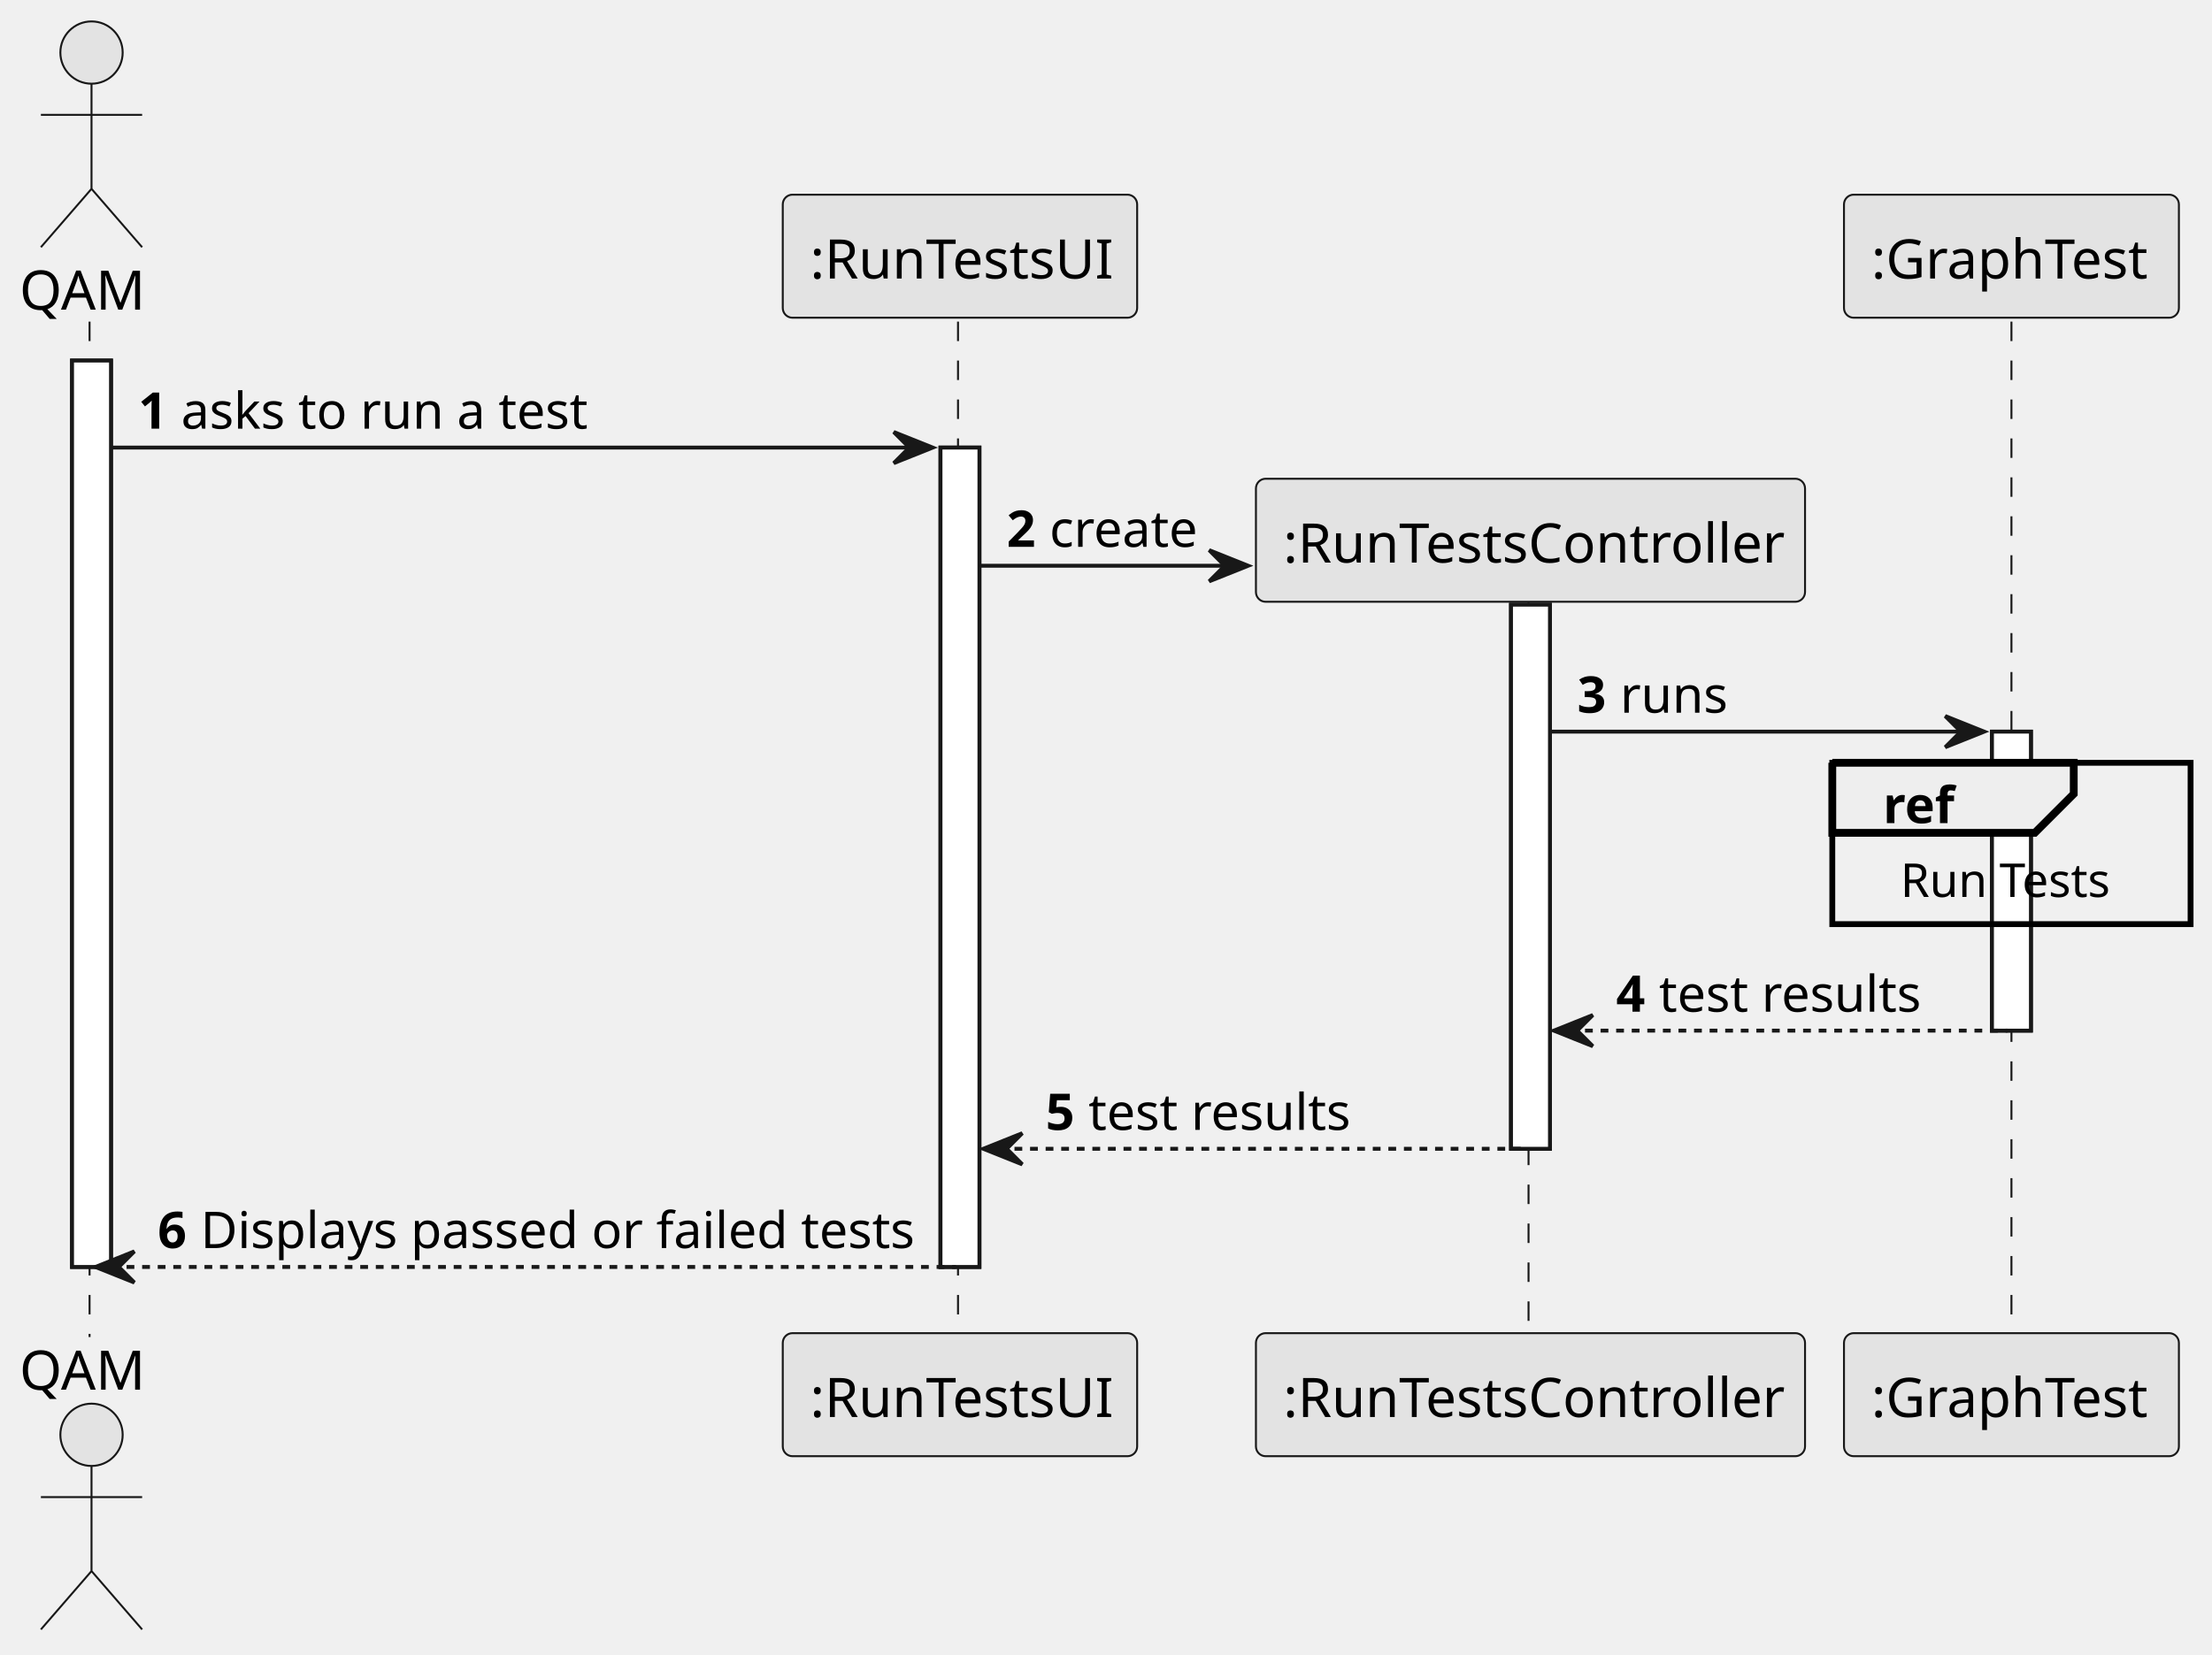
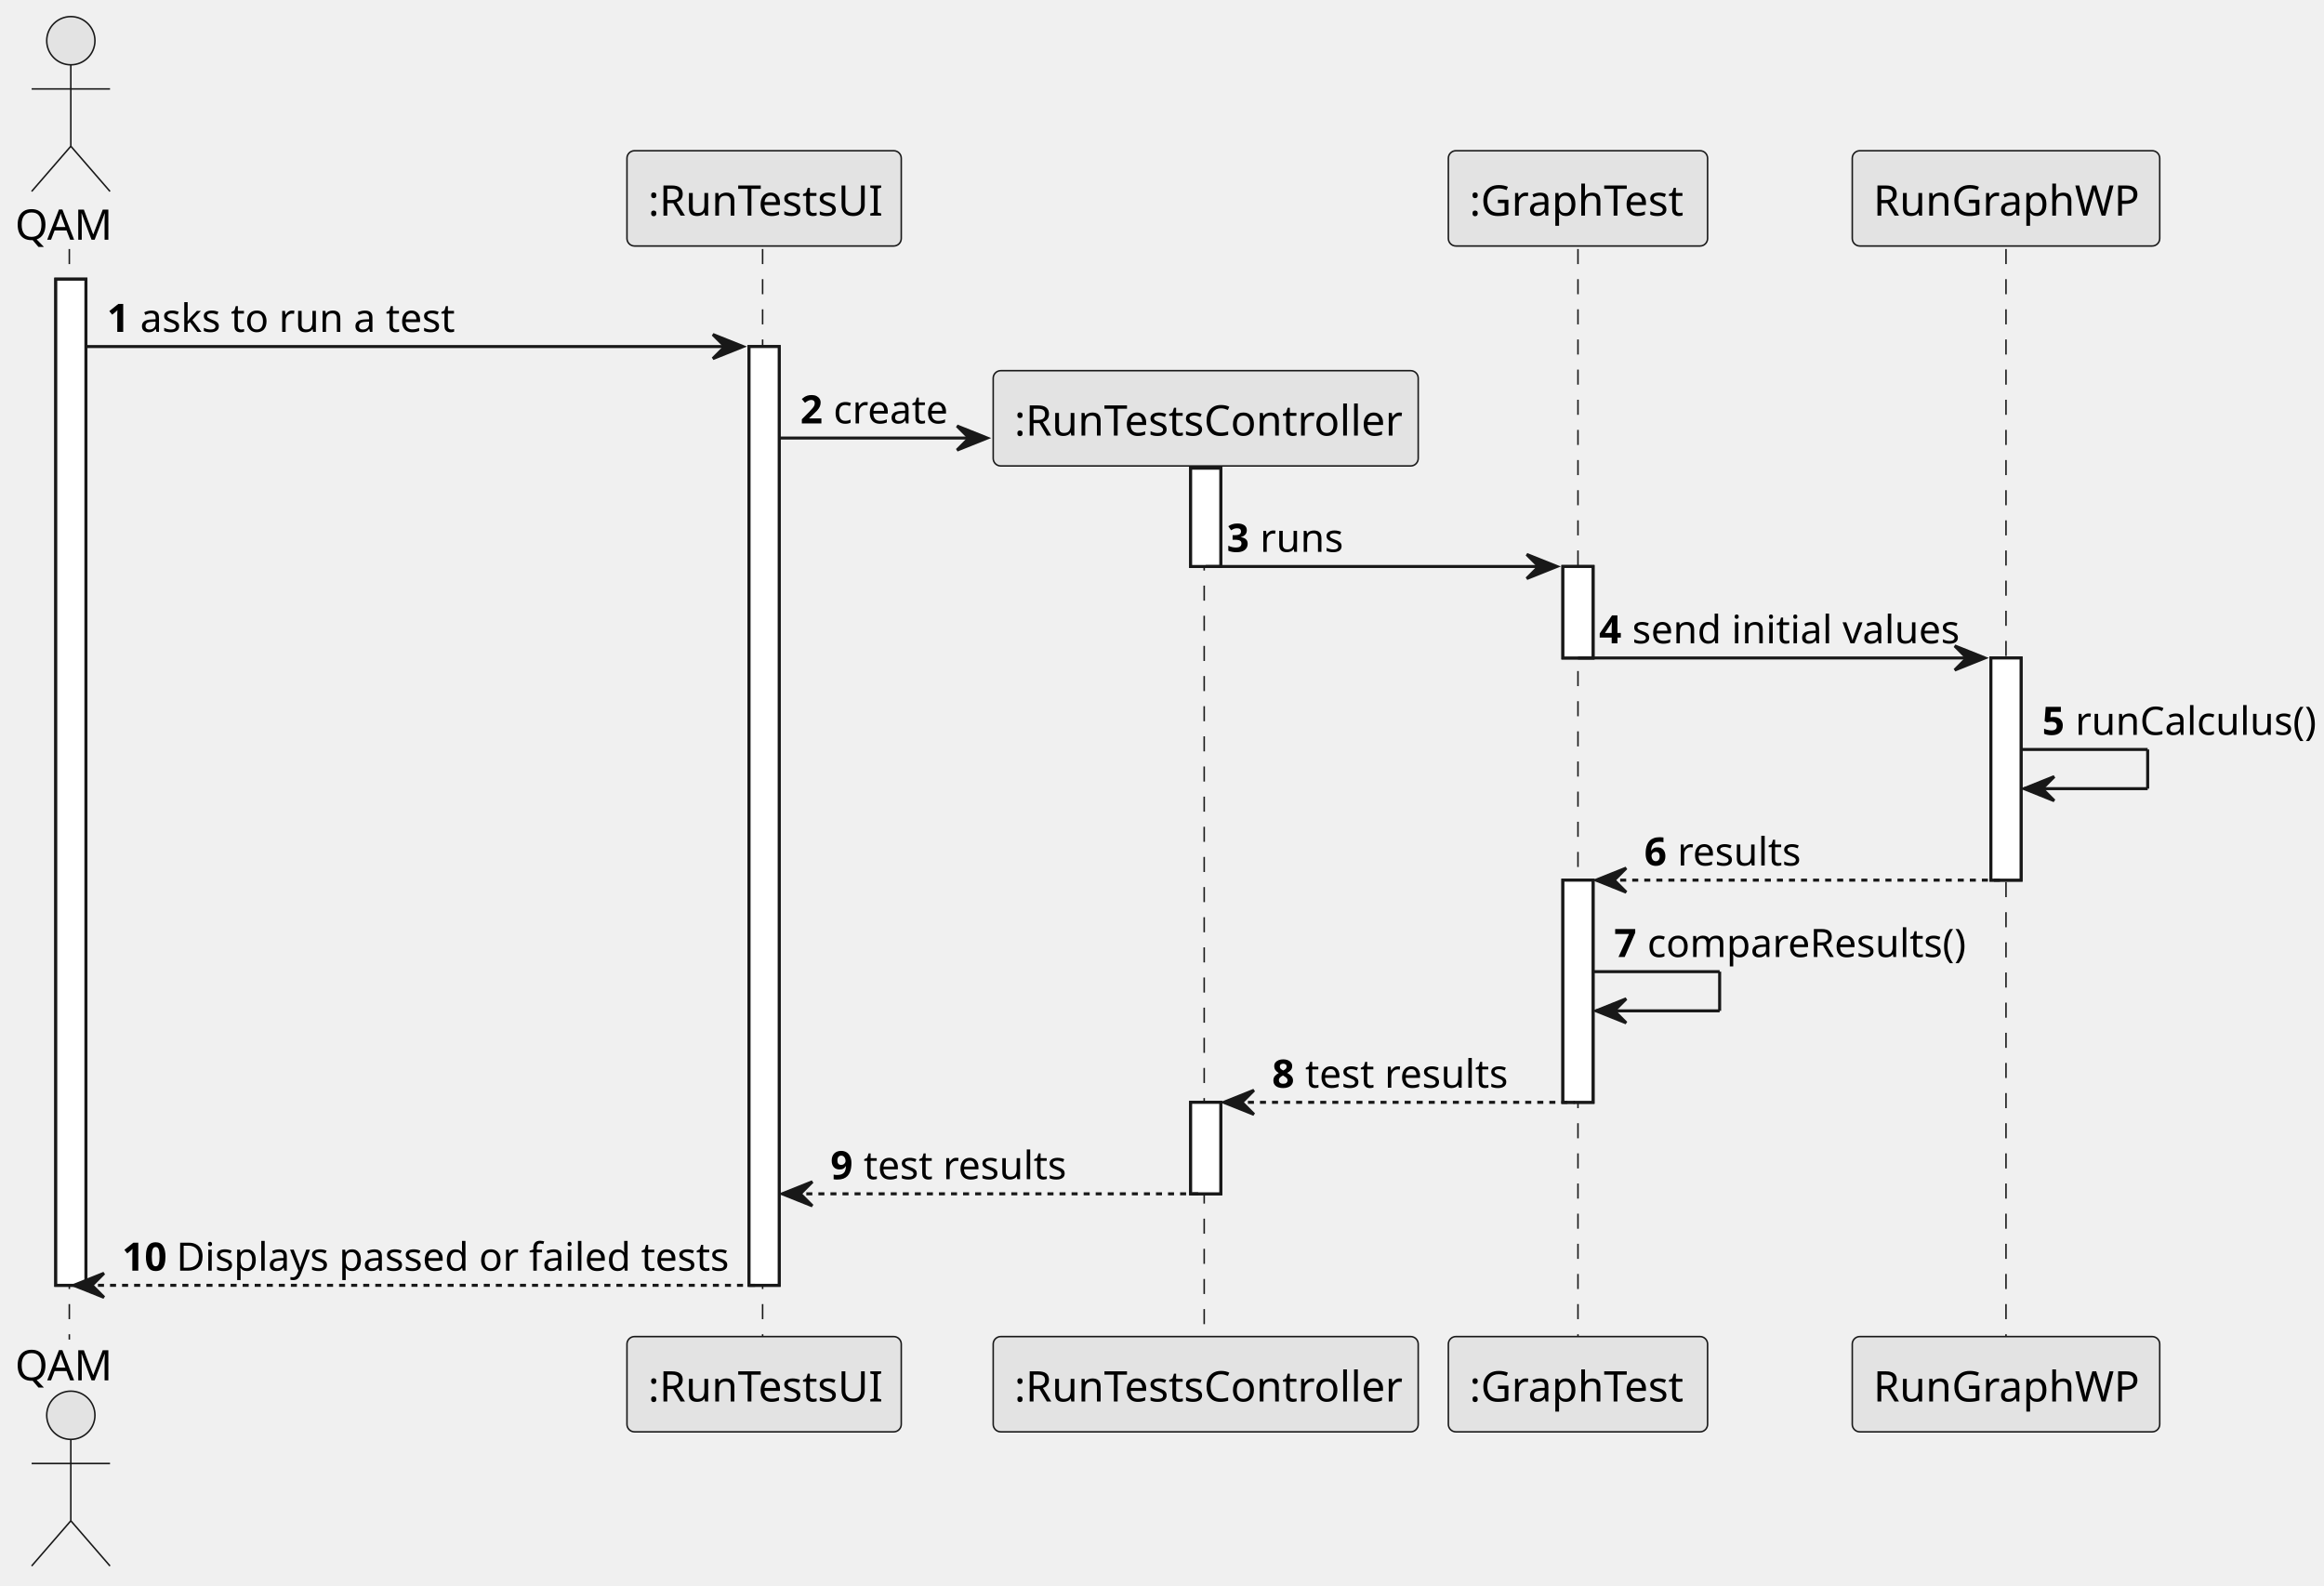
- <svg xmlns="http://www.w3.org/2000/svg" contentStyleType="text/css" height="425px" preserveAspectRatio="none" style="width:568px;height:425px;background:#FFFFFF;" version="1.1" viewBox="0 0 568 425" width="568px" zoomAndPan="magnify">
+ <svg xmlns="http://www.w3.org/2000/svg" contentStyleType="text/css" height="526px" preserveAspectRatio="none" style="width:771px;height:526px;background:#FFFFFF;" version="1.1" viewBox="0 0 771 526" width="771px" zoomAndPan="magnify">
  <defs />
  <g>
-     <rect fill="#FFFFFF" height="232.812" style="stroke:#181818;stroke-width:1.0;" width="10" x="18.5" y="92.609" />
-     <rect fill="#FFFFFF" height="210.461" style="stroke:#181818;stroke-width:1.0;" width="10" x="241.5" y="114.961" />
-     <rect fill="#FFFFFF" height="139.758" style="stroke:#181818;stroke-width:1.0;" width="10" x="388" y="155.312" />
-     <rect fill="#FFFFFF" height="76.797" style="stroke:#181818;stroke-width:1.0;" width="10" x="511.5" y="187.922" />
-     <line style="stroke:#181818;stroke-width:0.5;stroke-dasharray:5.0,5.0;" x1="23" x2="23" y1="82.609" y2="343.422" />
-     <line style="stroke:#181818;stroke-width:0.5;stroke-dasharray:5.0,5.0;" x1="246" x2="246" y1="82.609" y2="343.422" />
-     <line style="stroke:#181818;stroke-width:0.5;stroke-dasharray:5.0,5.0;" x1="392.5" x2="392.5" y1="154.266" y2="343.422" />
-     <line style="stroke:#181818;stroke-width:0.5;stroke-dasharray:5.0,5.0;" x1="516.5" x2="516.5" y1="82.609" y2="343.422" />
+     <rect fill="#FFFFFF" height="333.773" style="stroke:#181818;stroke-width:1.0;" width="10" x="18.5" y="92.609" />
+     <rect fill="#FFFFFF" height="311.422" style="stroke:#181818;stroke-width:1.0;" width="10" x="248.5" y="114.961" />
+     <rect fill="#FFFFFF" height="32.609" style="stroke:#181818;stroke-width:1.0;" width="10" x="395" y="155.312" />
+     <rect fill="#FFFFFF" height="30.352" style="stroke:#181818;stroke-width:1.0;" width="10" x="395" y="365.68" />
+     <rect fill="#FFFFFF" height="30.352" style="stroke:#181818;stroke-width:1.0;" width="10" x="518.5" y="187.922" />
+     <rect fill="#FFFFFF" height="73.703" style="stroke:#181818;stroke-width:1.0;" width="10" x="518.5" y="291.977" />
+     <rect fill="#FFFFFF" height="73.703" style="stroke:#181818;stroke-width:1.0;" width="10" x="660.5" y="218.273" />
+     <line style="stroke:#181818;stroke-width:0.5;stroke-dasharray:5.0,5.0;" x1="23" x2="23" y1="82.609" y2="444.383" />
+     <line style="stroke:#181818;stroke-width:0.5;stroke-dasharray:5.0,5.0;" x1="253" x2="253" y1="82.609" y2="444.383" />
+     <line style="stroke:#181818;stroke-width:0.5;stroke-dasharray:5.0,5.0;" x1="399.5" x2="399.5" y1="154.266" y2="444.383" />
+     <line style="stroke:#181818;stroke-width:0.5;stroke-dasharray:5.0,5.0;" x1="523.5" x2="523.5" y1="82.609" y2="444.383" />
+     <line style="stroke:#181818;stroke-width:0.5;stroke-dasharray:5.0,5.0;" x1="665.5" x2="665.5" y1="82.609" y2="444.383" />
    <text fill="#000000" font-family="sans-serif" font-size="14" lengthAdjust="spacing" textLength="31" x="5" y="79.533">QAM</text>
    <ellipse cx="23.5" cy="13.5" fill="#E3E3E3" rx="8" ry="8" style="stroke:#181818;stroke-width:0.5;" />
    <path d="M23.5,21.5 L23.5,48.5 M10.5,29.5 L36.5,29.5 M23.5,48.5 L10.5,63.5 M23.5,48.5 L36.5,63.5 " fill="none" style="stroke:#181818;stroke-width:0.5;" />
-     <text fill="#000000" font-family="sans-serif" font-size="14" lengthAdjust="spacing" textLength="31" x="5" y="356.955">QAM</text>
-     <ellipse cx="23.5" cy="368.531" fill="#E3E3E3" rx="8" ry="8" style="stroke:#181818;stroke-width:0.5;" />
-     <path d="M23.5,376.531 L23.5,403.531 M10.5,384.531 L36.5,384.531 M23.5,403.531 L10.5,418.531 M23.5,403.531 L36.5,418.531 " fill="none" style="stroke:#181818;stroke-width:0.5;" />
-     <rect fill="#E3E3E3" height="31.609" rx="2.5" ry="2.5" style="stroke:#181818;stroke-width:0.5;" width="91" x="201" y="50" />
-     <text fill="#000000" font-family="sans-serif" font-size="14" lengthAdjust="spacing" textLength="77" x="208" y="71.533">:RunTestsUI</text>
-     <rect fill="#E3E3E3" height="31.609" rx="2.5" ry="2.5" style="stroke:#181818;stroke-width:0.5;" width="91" x="201" y="342.422" />
-     <text fill="#000000" font-family="sans-serif" font-size="14" lengthAdjust="spacing" textLength="77" x="208" y="363.955">:RunTestsUI</text>
-     <rect fill="#E3E3E3" height="31.609" rx="2.5" ry="2.5" style="stroke:#181818;stroke-width:0.5;" width="141" x="322.5" y="342.422" />
-     <text fill="#000000" font-family="sans-serif" font-size="14" lengthAdjust="spacing" textLength="127" x="329.5" y="363.955">:RunTestsController</text>
-     <rect fill="#E3E3E3" height="31.609" rx="2.5" ry="2.5" style="stroke:#181818;stroke-width:0.5;" width="86" x="473.5" y="50" />
-     <text fill="#000000" font-family="sans-serif" font-size="14" lengthAdjust="spacing" textLength="72" x="480.5" y="71.533">:GraphTest</text>
-     <rect fill="#E3E3E3" height="31.609" rx="2.5" ry="2.5" style="stroke:#181818;stroke-width:0.5;" width="86" x="473.5" y="342.422" />
-     <text fill="#000000" font-family="sans-serif" font-size="14" lengthAdjust="spacing" textLength="72" x="480.5" y="363.955">:GraphTest</text>
-     <rect fill="#FFFFFF" height="232.812" style="stroke:#181818;stroke-width:1.0;" width="10" x="18.5" y="92.609" />
-     <rect fill="#FFFFFF" height="210.461" style="stroke:#181818;stroke-width:1.0;" width="10" x="241.5" y="114.961" />
-     <rect fill="#FFFFFF" height="139.758" style="stroke:#181818;stroke-width:1.0;" width="10" x="388" y="155.312" />
-     <rect fill="#FFFFFF" height="76.797" style="stroke:#181818;stroke-width:1.0;" width="10" x="511.5" y="187.922" />
-     <polygon fill="#181818" points="229.5,110.961,239.5,114.961,229.5,118.961,233.5,114.961" style="stroke:#181818;stroke-width:1.0;" />
-     <line style="stroke:#181818;stroke-width:1.0;" x1="28.5" x2="235.5" y1="114.961" y2="114.961" />
+     <text fill="#000000" font-family="sans-serif" font-size="14" lengthAdjust="spacing" textLength="31" x="5" y="457.916">QAM</text>
+     <ellipse cx="23.5" cy="469.492" fill="#E3E3E3" rx="8" ry="8" style="stroke:#181818;stroke-width:0.5;" />
+     <path d="M23.5,477.492 L23.5,504.492 M10.5,485.492 L36.5,485.492 M23.5,504.492 L10.5,519.492 M23.5,504.492 L36.5,519.492 " fill="none" style="stroke:#181818;stroke-width:0.5;" />
+     <rect fill="#E3E3E3" height="31.609" rx="2.5" ry="2.5" style="stroke:#181818;stroke-width:0.5;" width="91" x="208" y="50" />
+     <text fill="#000000" font-family="sans-serif" font-size="14" lengthAdjust="spacing" textLength="77" x="215" y="71.533">:RunTestsUI</text>
+     <rect fill="#E3E3E3" height="31.609" rx="2.5" ry="2.5" style="stroke:#181818;stroke-width:0.5;" width="91" x="208" y="443.383" />
+     <text fill="#000000" font-family="sans-serif" font-size="14" lengthAdjust="spacing" textLength="77" x="215" y="464.916">:RunTestsUI</text>
+     <rect fill="#E3E3E3" height="31.609" rx="2.5" ry="2.5" style="stroke:#181818;stroke-width:0.5;" width="141" x="329.5" y="443.383" />
+     <text fill="#000000" font-family="sans-serif" font-size="14" lengthAdjust="spacing" textLength="127" x="336.5" y="464.916">:RunTestsController</text>
+     <rect fill="#E3E3E3" height="31.609" rx="2.5" ry="2.5" style="stroke:#181818;stroke-width:0.5;" width="86" x="480.5" y="50" />
+     <text fill="#000000" font-family="sans-serif" font-size="14" lengthAdjust="spacing" textLength="72" x="487.5" y="71.533">:GraphTest</text>
+     <rect fill="#E3E3E3" height="31.609" rx="2.5" ry="2.5" style="stroke:#181818;stroke-width:0.5;" width="86" x="480.5" y="443.383" />
+     <text fill="#000000" font-family="sans-serif" font-size="14" lengthAdjust="spacing" textLength="72" x="487.5" y="464.916">:GraphTest</text>
+     <rect fill="#E3E3E3" height="31.609" rx="2.5" ry="2.5" style="stroke:#181818;stroke-width:0.5;" width="102" x="614.5" y="50" />
+     <text fill="#000000" font-family="sans-serif" font-size="14" lengthAdjust="spacing" textLength="88" x="621.5" y="71.533">RunGraphWP</text>
+     <rect fill="#E3E3E3" height="31.609" rx="2.5" ry="2.5" style="stroke:#181818;stroke-width:0.5;" width="102" x="614.5" y="443.383" />
+     <text fill="#000000" font-family="sans-serif" font-size="14" lengthAdjust="spacing" textLength="88" x="621.5" y="464.916">RunGraphWP</text>
+     <rect fill="#FFFFFF" height="333.773" style="stroke:#181818;stroke-width:1.0;" width="10" x="18.5" y="92.609" />
+     <rect fill="#FFFFFF" height="311.422" style="stroke:#181818;stroke-width:1.0;" width="10" x="248.5" y="114.961" />
+     <rect fill="#FFFFFF" height="32.609" style="stroke:#181818;stroke-width:1.0;" width="10" x="395" y="155.312" />
+     <rect fill="#FFFFFF" height="30.352" style="stroke:#181818;stroke-width:1.0;" width="10" x="395" y="365.68" />
+     <rect fill="#FFFFFF" height="30.352" style="stroke:#181818;stroke-width:1.0;" width="10" x="518.5" y="187.922" />
+     <rect fill="#FFFFFF" height="73.703" style="stroke:#181818;stroke-width:1.0;" width="10" x="518.5" y="291.977" />
+     <rect fill="#FFFFFF" height="73.703" style="stroke:#181818;stroke-width:1.0;" width="10" x="660.5" y="218.273" />
+     <polygon fill="#181818" points="236.5,110.961,246.5,114.961,236.5,118.961,240.5,114.961" style="stroke:#181818;stroke-width:1.0;" />
+     <line style="stroke:#181818;stroke-width:1.0;" x1="28.5" x2="242.5" y1="114.961" y2="114.961" />
    <text fill="#000000" font-family="sans-serif" font-size="13" font-weight="bold" lengthAdjust="spacing" textLength="7" x="35.5" y="110.105">1</text>
    <text fill="#000000" font-family="sans-serif" font-size="13" lengthAdjust="spacing" textLength="102" x="46.5" y="110.105">asks to run a test</text>
-     <polygon fill="#181818" points="310.5,141.312,320.5,145.312,310.5,149.312,314.5,145.312" style="stroke:#181818;stroke-width:1.0;" />
-     <line style="stroke:#181818;stroke-width:1.0;" x1="251.5" x2="316.5" y1="145.312" y2="145.312" />
-     <text fill="#000000" font-family="sans-serif" font-size="13" font-weight="bold" lengthAdjust="spacing" textLength="7" x="258.5" y="140.456">2</text>
-     <text fill="#000000" font-family="sans-serif" font-size="13" lengthAdjust="spacing" textLength="36" x="269.5" y="140.456">create</text>
-     <rect fill="#E3E3E3" height="31.609" rx="2.5" ry="2.5" style="stroke:#181818;stroke-width:0.5;" width="141" x="322.5" y="122.961" />
-     <text fill="#000000" font-family="sans-serif" font-size="14" lengthAdjust="spacing" textLength="127" x="329.5" y="144.494">:RunTestsController</text>
-     <polygon fill="#181818" points="499.5,183.922,509.5,187.922,499.5,191.922,503.5,187.922" style="stroke:#181818;stroke-width:1.0;" />
-     <line style="stroke:#181818;stroke-width:1.0;" x1="398" x2="505.5" y1="187.922" y2="187.922" />
-     <text fill="#000000" font-family="sans-serif" font-size="13" font-weight="bold" lengthAdjust="spacing" textLength="7" x="405" y="183.065">3</text>
-     <text fill="#000000" font-family="sans-serif" font-size="13" lengthAdjust="spacing" textLength="25" x="416" y="183.065">runs</text>
-     <rect fill="none" height="41.445" style="stroke:#000000;stroke-width:1.5;" width="92" x="470.5" y="195.922" />
-     <path d="M470.5,195.922 L532.5,195.922 L532.5,203.922 L522.5,213.922 L470.5,213.922 L470.5,195.922 " fill="#EEEEEE" style="stroke:#000000;stroke-width:2.0;" />
-     <text fill="#000000" font-family="sans-serif" font-size="13" font-weight="bold" lengthAdjust="spacing" textLength="17" x="483.5" y="211.417">ref</text>
-     <text fill="#000000" font-family="sans-serif" font-size="12" lengthAdjust="spacing" textLength="57" x="488" y="230.379">Run Tests</text>
-     <polygon fill="#181818" points="409,260.719,399,264.719,409,268.719,405,264.719" style="stroke:#181818;stroke-width:1.0;" />
-     <line style="stroke:#181818;stroke-width:1.0;stroke-dasharray:2.0,2.0;" x1="403" x2="515.5" y1="264.719" y2="264.719" />
-     <text fill="#000000" font-family="sans-serif" font-size="13" font-weight="bold" lengthAdjust="spacing" textLength="7" x="415" y="259.862">4</text>
-     <text fill="#000000" font-family="sans-serif" font-size="13" lengthAdjust="spacing" textLength="65" x="426" y="259.862">test results</text>
-     <polygon fill="#181818" points="262.5,291.07,252.5,295.07,262.5,299.07,258.5,295.07" style="stroke:#181818;stroke-width:1.0;" />
-     <line style="stroke:#181818;stroke-width:1.0;stroke-dasharray:2.0,2.0;" x1="256.5" x2="392" y1="295.07" y2="295.07" />
-     <text fill="#000000" font-family="sans-serif" font-size="13" font-weight="bold" lengthAdjust="spacing" textLength="7" x="268.5" y="290.214">5</text>
-     <text fill="#000000" font-family="sans-serif" font-size="13" lengthAdjust="spacing" textLength="65" x="279.5" y="290.214">test results</text>
-     <polygon fill="#181818" points="34.5,321.422,24.5,325.422,34.5,329.422,30.5,325.422" style="stroke:#181818;stroke-width:1.0;" />
-     <line style="stroke:#181818;stroke-width:1.0;stroke-dasharray:2.0,2.0;" x1="28.5" x2="245.5" y1="325.422" y2="325.422" />
-     <text fill="#000000" font-family="sans-serif" font-size="13" font-weight="bold" lengthAdjust="spacing" textLength="7" x="40.5" y="320.565">6</text>
-     <text fill="#000000" font-family="sans-serif" font-size="13" lengthAdjust="spacing" textLength="178" x="51.5" y="320.565">Displays passed or failed tests</text>
+     <polygon fill="#181818" points="317.5,141.312,327.5,145.312,317.5,149.312,321.5,145.312" style="stroke:#181818;stroke-width:1.0;" />
+     <line style="stroke:#181818;stroke-width:1.0;" x1="258.5" x2="323.5" y1="145.312" y2="145.312" />
+     <text fill="#000000" font-family="sans-serif" font-size="13" font-weight="bold" lengthAdjust="spacing" textLength="7" x="265.5" y="140.456">2</text>
+     <text fill="#000000" font-family="sans-serif" font-size="13" lengthAdjust="spacing" textLength="36" x="276.5" y="140.456">create</text>
+     <rect fill="#E3E3E3" height="31.609" rx="2.5" ry="2.5" style="stroke:#181818;stroke-width:0.5;" width="141" x="329.5" y="122.961" />
+     <text fill="#000000" font-family="sans-serif" font-size="14" lengthAdjust="spacing" textLength="127" x="336.5" y="144.494">:RunTestsController</text>
+     <polygon fill="#181818" points="506.5,183.922,516.5,187.922,506.5,191.922,510.5,187.922" style="stroke:#181818;stroke-width:1.0;" />
+     <line style="stroke:#181818;stroke-width:1.0;" x1="400" x2="512.5" y1="187.922" y2="187.922" />
+     <text fill="#000000" font-family="sans-serif" font-size="13" font-weight="bold" lengthAdjust="spacing" textLength="7" x="407" y="183.065">3</text>
+     <text fill="#000000" font-family="sans-serif" font-size="13" lengthAdjust="spacing" textLength="25" x="418" y="183.065">runs</text>
+     <polygon fill="#181818" points="648.5,214.273,658.5,218.273,648.5,222.273,652.5,218.273" style="stroke:#181818;stroke-width:1.0;" />
+     <line style="stroke:#181818;stroke-width:1.0;" x1="523.5" x2="654.5" y1="218.273" y2="218.273" />
+     <text fill="#000000" font-family="sans-serif" font-size="13" font-weight="bold" lengthAdjust="spacing" textLength="7" x="530.5" y="213.417">4</text>
+     <text fill="#000000" font-family="sans-serif" font-size="13" lengthAdjust="spacing" textLength="102" x="541.5" y="213.417">send initial values</text>
+     <line style="stroke:#181818;stroke-width:1.0;" x1="670.5" x2="712.5" y1="248.625" y2="248.625" />
+     <line style="stroke:#181818;stroke-width:1.0;" x1="712.5" x2="712.5" y1="248.625" y2="261.625" />
+     <line style="stroke:#181818;stroke-width:1.0;" x1="671.5" x2="712.5" y1="261.625" y2="261.625" />
+     <polygon fill="#181818" points="681.5,257.625,671.5,261.625,681.5,265.625,677.5,261.625" style="stroke:#181818;stroke-width:1.0;" />
+     <text fill="#000000" font-family="sans-serif" font-size="13" font-weight="bold" lengthAdjust="spacing" textLength="7" x="677.5" y="243.769">5</text>
+     <text fill="#000000" font-family="sans-serif" font-size="13" lengthAdjust="spacing" textLength="76" x="688.5" y="243.769">runCalculus()</text>
+     <polygon fill="#181818" points="539.5,287.977,529.5,291.977,539.5,295.977,535.5,291.977" style="stroke:#181818;stroke-width:1.0;" />
+     <line style="stroke:#181818;stroke-width:1.0;stroke-dasharray:2.0,2.0;" x1="533.5" x2="664.5" y1="291.977" y2="291.977" />
+     <text fill="#000000" font-family="sans-serif" font-size="13" font-weight="bold" lengthAdjust="spacing" textLength="7" x="545.5" y="287.12">6</text>
+     <text fill="#000000" font-family="sans-serif" font-size="13" lengthAdjust="spacing" textLength="39" x="556.5" y="287.12">results</text>
+     <line style="stroke:#181818;stroke-width:1.0;" x1="528.5" x2="570.5" y1="322.328" y2="322.328" />
+     <line style="stroke:#181818;stroke-width:1.0;" x1="570.5" x2="570.5" y1="322.328" y2="335.328" />
+     <line style="stroke:#181818;stroke-width:1.0;" x1="529.5" x2="570.5" y1="335.328" y2="335.328" />
+     <polygon fill="#181818" points="539.5,331.328,529.5,335.328,539.5,339.328,535.5,335.328" style="stroke:#181818;stroke-width:1.0;" />
+     <text fill="#000000" font-family="sans-serif" font-size="13" font-weight="bold" lengthAdjust="spacing" textLength="7" x="535.5" y="317.472">7</text>
+     <text fill="#000000" font-family="sans-serif" font-size="13" lengthAdjust="spacing" textLength="102" x="546.5" y="317.472">compareResults()</text>
+     <polygon fill="#181818" points="416,361.68,406,365.68,416,369.68,412,365.68" style="stroke:#181818;stroke-width:1.0;" />
+     <line style="stroke:#181818;stroke-width:1.0;stroke-dasharray:2.0,2.0;" x1="410" x2="522.5" y1="365.68" y2="365.68" />
+     <text fill="#000000" font-family="sans-serif" font-size="13" font-weight="bold" lengthAdjust="spacing" textLength="7" x="422" y="360.823">8</text>
+     <text fill="#000000" font-family="sans-serif" font-size="13" lengthAdjust="spacing" textLength="65" x="433" y="360.823">test results</text>
+     <polygon fill="#181818" points="269.5,392.031,259.5,396.031,269.5,400.031,265.5,396.031" style="stroke:#181818;stroke-width:1.0;" />
+     <line style="stroke:#181818;stroke-width:1.0;stroke-dasharray:2.0,2.0;" x1="263.5" x2="399" y1="396.031" y2="396.031" />
+     <text fill="#000000" font-family="sans-serif" font-size="13" font-weight="bold" lengthAdjust="spacing" textLength="7" x="275.5" y="391.175">9</text>
+     <text fill="#000000" font-family="sans-serif" font-size="13" lengthAdjust="spacing" textLength="65" x="286.5" y="391.175">test results</text>
+     <polygon fill="#181818" points="34.5,422.383,24.5,426.383,34.5,430.383,30.5,426.383" style="stroke:#181818;stroke-width:1.0;" />
+     <line style="stroke:#181818;stroke-width:1.0;stroke-dasharray:2.0,2.0;" x1="28.5" x2="252.5" y1="426.383" y2="426.383" />
+     <text fill="#000000" font-family="sans-serif" font-size="13" font-weight="bold" lengthAdjust="spacing" textLength="14" x="40.5" y="421.526">10</text>
+     <text fill="#000000" font-family="sans-serif" font-size="13" lengthAdjust="spacing" textLength="178" x="58.5" y="421.526">Displays passed or failed tests</text>
  </g>
</svg>
